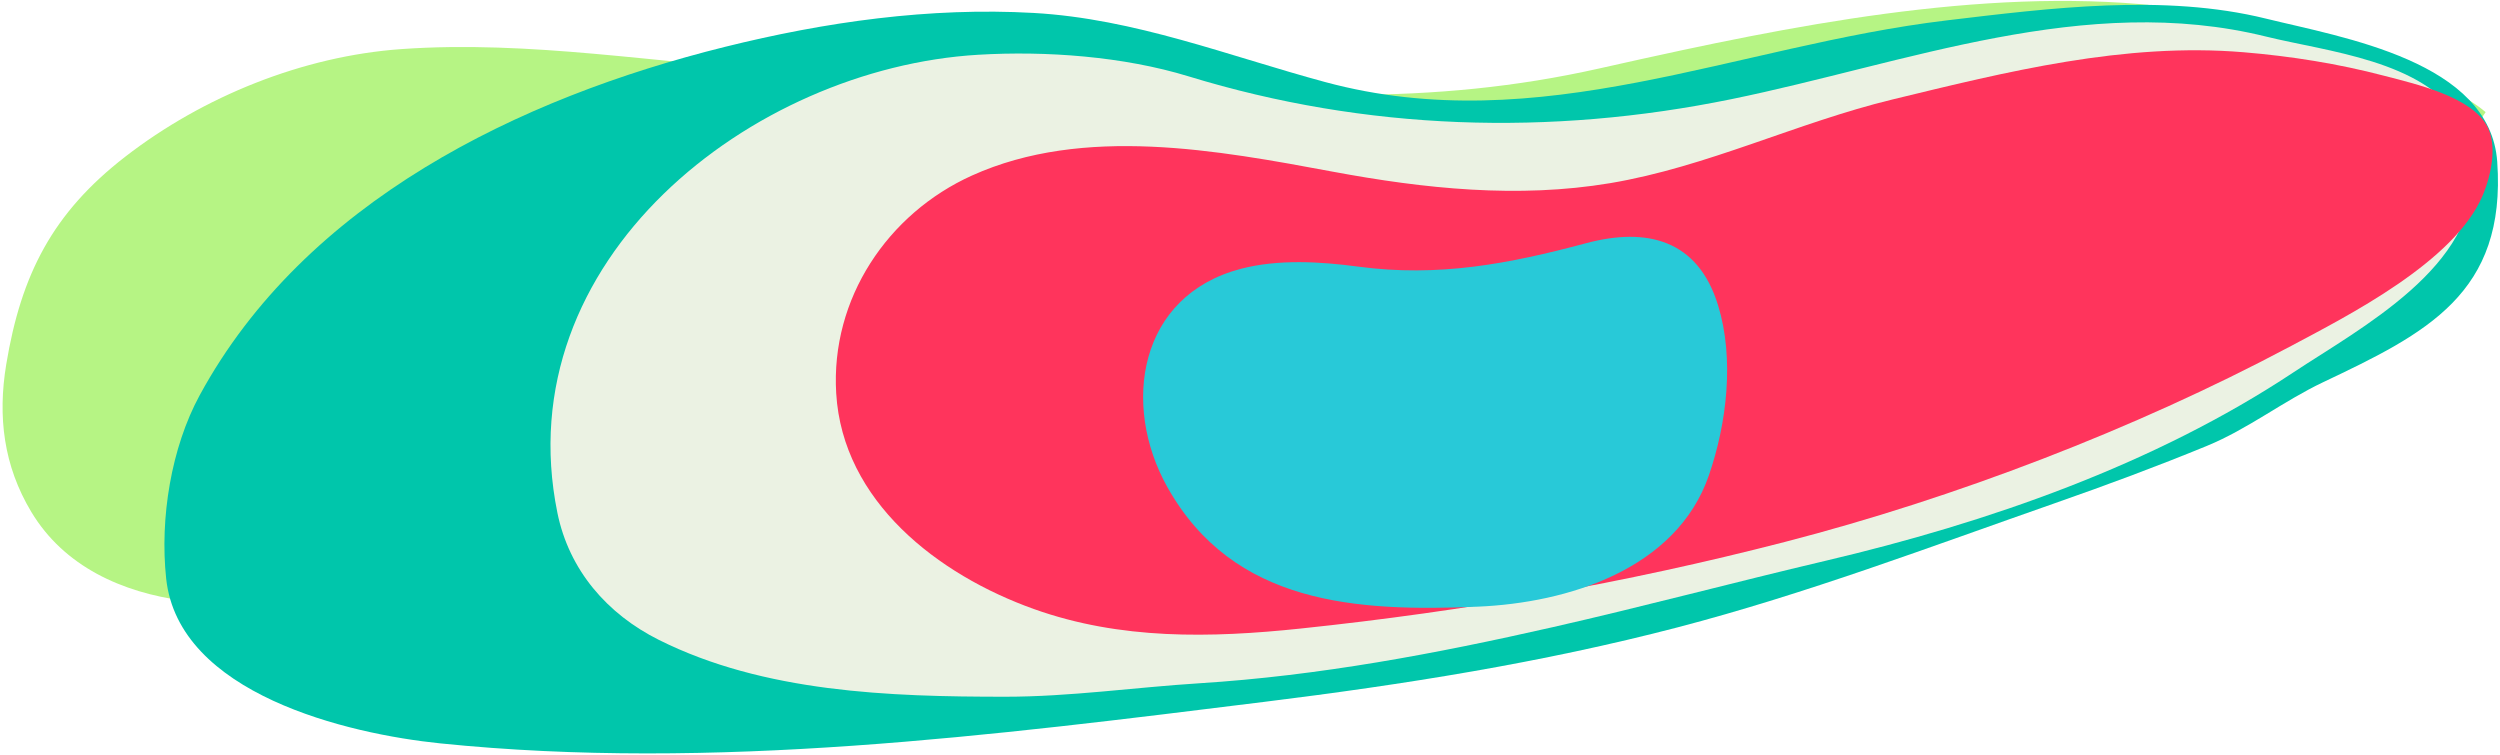
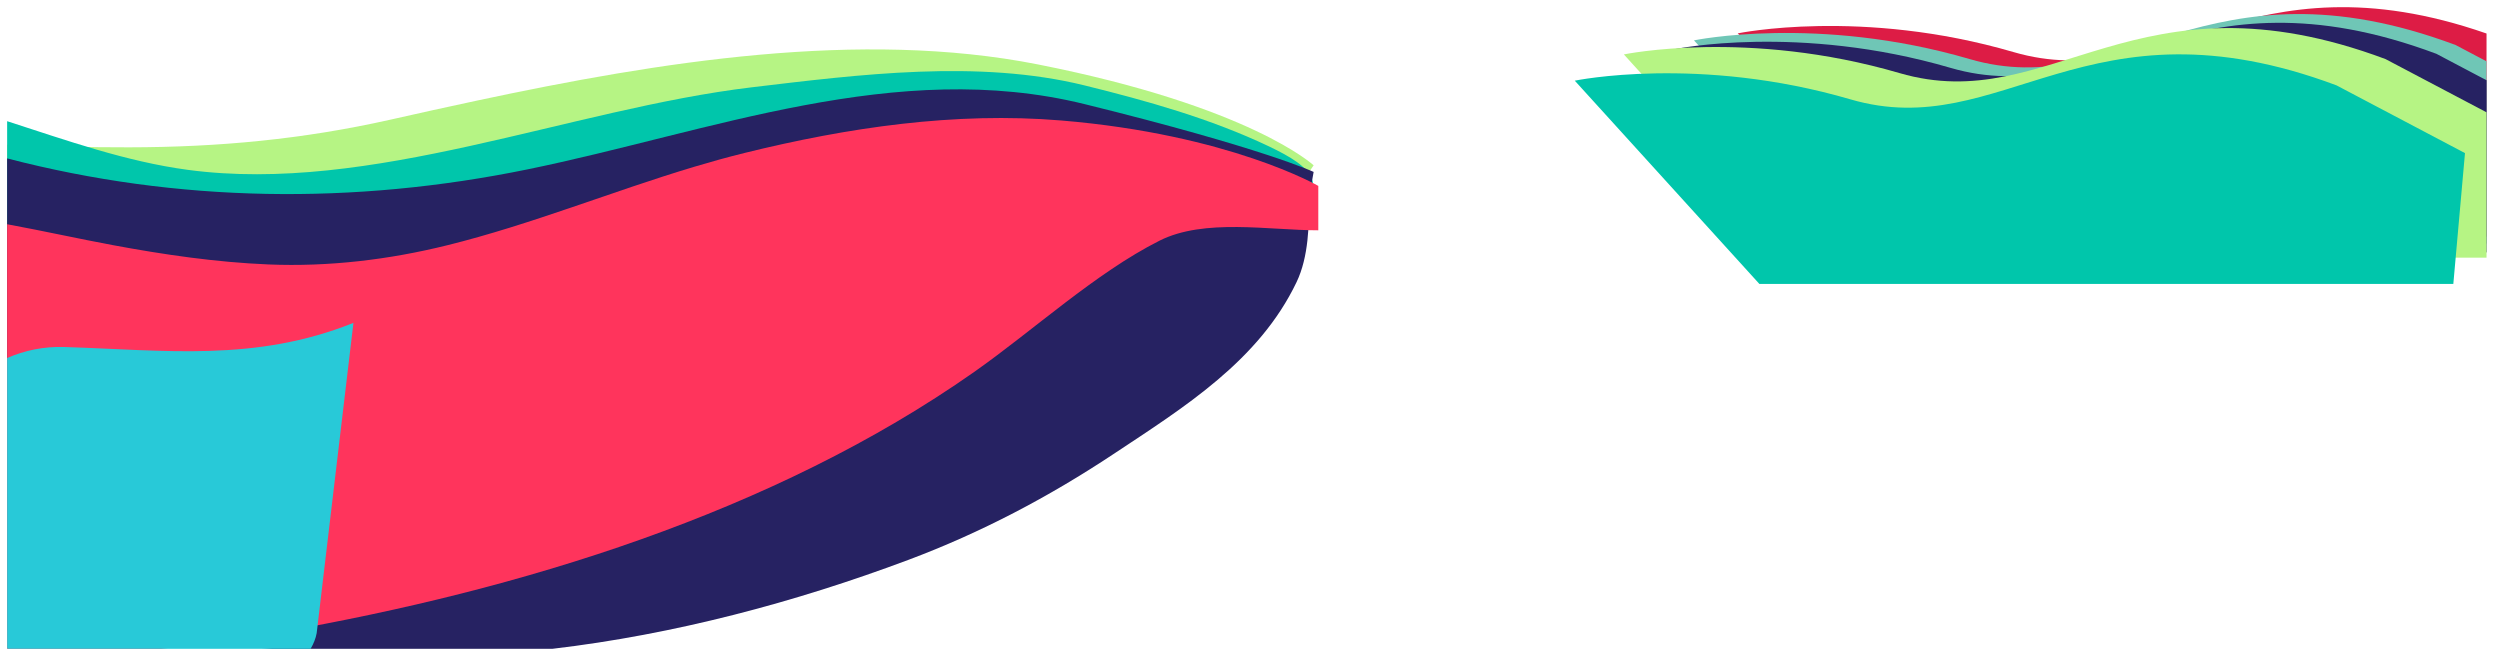
- <svg xmlns="http://www.w3.org/2000/svg" version="1.1" x="0px" y="0px" width="888px" height="268px" viewBox="-0.915 -0.328 888 268" overflow="visible" enable-background="new -0.915 -0.328 888 268" xml:space="preserve">
+ <svg xmlns="http://www.w3.org/2000/svg" version="1.1" x="0px" y="0px" width="185px" height="49px" viewBox="-0.527 -0.531 185 49" overflow="visible" enable-background="new -0.527 -0.531 185 49" xml:space="preserve">
  <defs>
</defs>
-   <path fill="#B6F484" d="M800.903,48.571c-44.347,5.117-91.263,9.171-131.778,28.833c-15.657,7.599-30.016,13.863-45.725,20.824  c-39.901,17.68-80.606,32.618-122.336,45.97c-86.887,27.799-175.373,50.513-265.74,63.206c-31.73,4.457-63.264,9.668-95.346,9.749  c-24.055,0.061-51.672-0.897-75.602-4.101c-21.82-2.921-42.497-12.075-54.197-31.588c-9.812-16.363-11.953-33.771-8.875-52.376  C6.59,97.134,17.783,75.285,43.617,55.296c27.636-21.382,63.062-35.703,98.018-38.186c45.758-3.25,91.418,5.108,137.02,7.795  c66.119,3.895,133.402,8.575,199.633,8.467c30.535-0.049,59.215-2.715,89.064-9.429c9.663-2.173,19.571-4.381,29.661-6.534  C658.871,4.217,727.505-6.853,788.027,5.117c72.455,14.332,93.951,34.392,93.951,34.392l-1.526,2.234v6.37  C880.452,48.036,805.443,48.046,800.903,48.571z" />
-   <path fill="#00C6AB" d="M886.105,57.156c3.271,46.769-25.209,60.906-61.816,78.264c-14.188,6.728-26.728,16.645-41.305,22.629  c-17.92,7.356-35.568,13.909-53.849,20.303c-44.444,15.544-88.553,32.258-134.164,44.158  c-48.174,12.569-97.442,20.347-146.806,26.462c-96.376,11.939-195.512,24.683-292.697,14.748  c-32.912-3.364-92.999-17.54-97.363-58.567c-2.281-21.445,1.777-46.467,11.926-65.123C107.375,71.374,183.398,34.509,256.496,16.338  C292.304,7.437,329.289,2.181,366.243,4.27c35.937,2.031,69.117,15.25,103.513,24.541c76.305,20.61,145.869-12.958,220.84-21.899  c36.507-4.354,77.137-9.565,113.355-0.629C831.345,13.042,883.603,21.39,886.105,57.156z" />
-   <path fill="#EBF2E3" d="M875.143,46.506c1.591,4.289,1.528,8.323,1.964,13.631c2.772,33.856-40.002,56.291-63.355,71.777  c-49.557,32.864-108.689,53.408-166.311,66.968c-32.373,7.618-64.56,16.233-96.98,23.595  c-41.355,9.389-82.803,17.204-125.404,19.895c-22.984,1.452-45.865,4.783-68.951,4.781c-41.148-0.003-85.656-1.521-123-20.197  c-18.389-9.197-31.896-24.787-36.035-45.145C178.799,91.944,266.072,23.914,346.545,19.123c24.073-1.433,51.54,0.57,74.728,7.672  c63.033,19.301,128.332,21.285,192.793,8.1c62.215-12.727,125.713-38.075,189.885-22.241c21.848,5.392,55.992,8.444,69.126,29.671  C873.974,43.775,874.64,45.154,875.143,46.506z" />
-   <path fill="#FF345C" d="M884.333,55.722c-0.387,4.805-1.833,9.687-3.425,13.431c-9.982,23.48-47.525,42.509-68.729,53.777  C757.21,152.145,693.406,176.582,633.1,192.16c-56.832,14.682-113.522,24.608-172.006,30.768  c-32.062,3.376-64.007,4.065-94.771-6.925c-34.098-12.182-67.918-38.232-70.219-76.627c-2.018-33.663,18.34-63.87,48.229-77.357  c39.697-17.914,87.27-8.975,128.352-1.332c32.357,6.019,65.626,9.522,98.322,4.044c34.348-5.755,66.32-21.481,100.115-29.684  c40.832-9.91,82.498-20.351,124.865-16.82c16.812,1.401,33.563,4.054,49.889,8.343c10.857,2.853,31.73,7.456,36.951,18.536  C884.285,48.2,884.638,51.937,884.333,55.722z" />
-   <path fill="#28C9D8" d="M524.125,215.153c31.549-1.356,70.42-13.099,81.977-46.699c6.359-18.488,9.083-41.278,3.254-60.301  c-7.154-23.341-25.238-27.895-46.989-22.071c-27.292,7.307-52.338,12.113-80.896,8.29c-13.464-1.803-28.324-2.677-41.539,0.758  c-36.512,9.49-42.558,48.321-26.24,77.493C437.126,214.516,481.068,217.003,524.125,215.153z" />
+   <path fill="#DD1C45" d="M183.477,1.949c-17.757-6.179-23.968,4.6-35.009,1.372c-11.237-3.284-20.4-1.383-20.4-1.383l13.658,15.041  h41.751V1.949z" />
+   <path fill="#6FC6B6" d="M183.477,4.008l-2.285-1.206c-18.502-6.915-24.727,4.322-35.966,1.038c-11.237-3.286-20.4-1.384-20.4-1.384  l13.659,15.041h44.992V4.008z" />
+   <path fill="#262262" d="M183.477,5.409l-3.713-1.959c-18.5-6.915-24.725,4.323-35.963,1.038c-11.24-3.285-20.401-1.383-20.401-1.383  l13.657,15.041h46.42V5.409z" />
+   <path fill="#B6F484" d="M183.477,7.78l-7.474-3.939c-18.501-6.916-24.724,4.322-35.964,1.037c-11.237-3.285-20.4-1.382-20.4-1.382  l13.657,15.041h50.181V7.78z" />
+   <path fill="#00C6AB" d="M136.41,6.822c-11.238-3.285-20.404-1.383-20.404-1.383l13.662,15.042h51.351l0.863-9.682l-9.509-5.014  C153.871-1.13,147.647,10.106,136.41,6.822" />
+   <path fill="#B6F484" d="M34.801,6.906c-2.191,0.467-4.345,0.945-6.442,1.419c-6.482,1.456-12.709,2.036-19.34,2.046  C6.025,10.375,3.012,10.306,0,10.173V24.34c5.267-0.627,10.237-0.478,15.518-0.369c7.098,0.145,14.673-1.248,21.587-2.723  c5.709-1.218,11.554-1.65,17.216-3.089c8.305-2.11,16.301-3.512,24.756-4.487c0.985-0.115,17.273-0.119,17.273-0.101V12.19  l0.332-0.487c0,0-4.67-4.355-20.402-7.467C63.14,1.638,48.229,4.041,34.801,6.906" />
+   <path fill="#00C6AB" d="M93.363,10.295c-4.313-2.05-9.007-3.363-13.625-4.504C71.872,3.85,63.05,4.984,55.122,5.927  c-13.473,1.608-28.197,7.928-41.751,6.111c-4.563-0.611-8.952-2.175-13.37-3.601v28.233c12.672,1.22,25.535,2.149,38.239,1.427  c9.514-0.543,19.489-1.67,28.775-3.851c5.214-1.223,12.199-3.386,16.322-6.958c2.343-2.028,3.766-4.816,6.035-6.882  c1.672-1.521,3.714-2.529,5.356-4.055C98.135,13.195,96.66,11.867,93.363,10.295" />
+   <path fill="#262262" d="M38.504,12.004C25.647,14.635,12.64,14.476,0,11.19v34.919c3.463,0.268,6.938,0.575,10.479,0.752  c2.973,0.147,6.038,0.392,9.128,0.618h20.758c8.966-1.054,17.925-3.428,26.348-6.587c5.354-2.007,10.385-4.657,15.152-7.819  c5.26-3.486,10.772-6.909,13.555-12.73c0.899-1.879,0.93-4.246,0.93-6.284l0.332-1.867c0,0-3.63-1.731-16.943-5.017  C65.802,3.738,52.014,9.241,38.504,12.004" />
+   <path fill="#FF345C" d="M50.832,11.815c-6.123,1.836-12.061,4.268-18.258,5.802c-4.324,1.071-8.776,1.605-13.232,1.421  c-3.876-0.16-7.731-0.724-11.54-1.433C5.315,17.143,2.681,16.557,0,16.062v31.417h11.387c2.945-0.308,5.878-0.719,8.794-1.23  c17.735-3.113,36.516-8.822,51.374-19.252c4.37-3.067,8.984-7.33,13.723-9.718c3.319-1.671,8.102-0.767,11.749-0.767v-3.286  c0,0-6.569-3.803-19.018-4.841c-7.874-0.656-15.812,0.52-23.45,2.405C53.307,11.1,52.064,11.446,50.832,11.815" />
+   <path fill="#28C9D8" d="M4.22,25.147c-1.502-0.047-2.927,0.252-4.219,0.815v21.479c0.018,0.013,0.036,0.025,0.055,0.038H22.46  c0.215-0.371,0.375-0.756,0.446-1.154l2.721-22.963C18.35,26.273,11.755,25.383,4.22,25.147" />
</svg>
